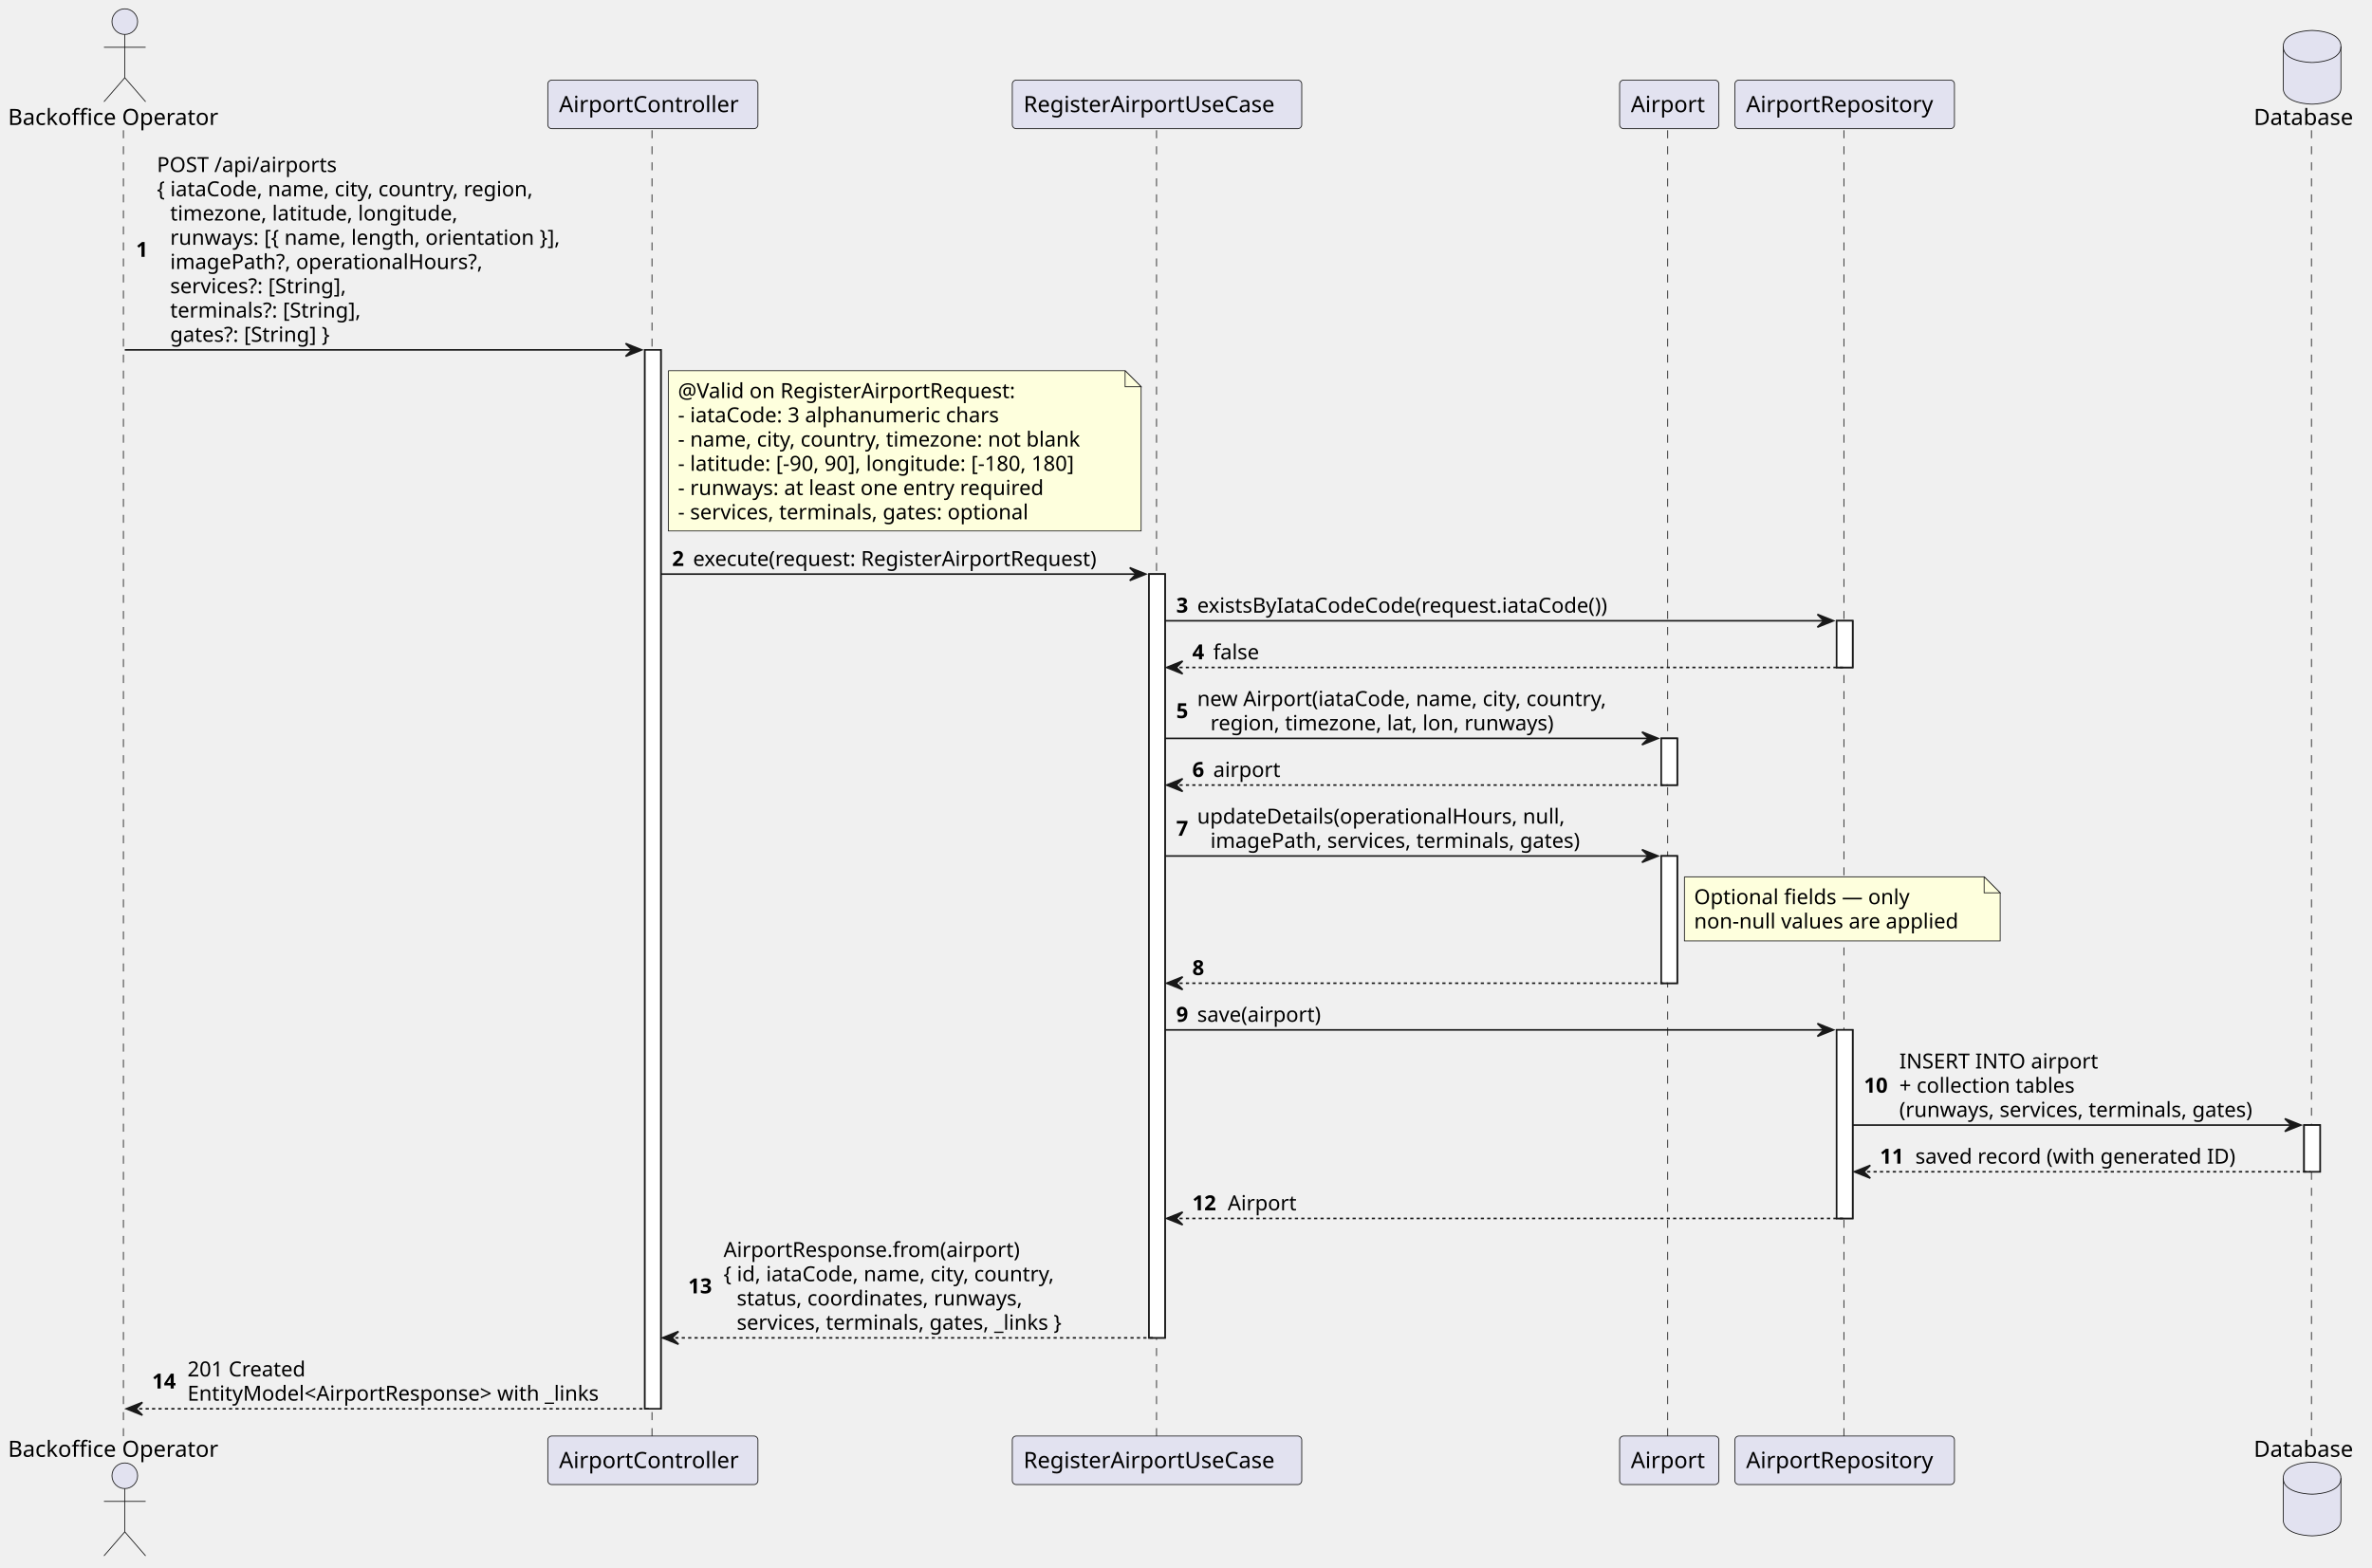
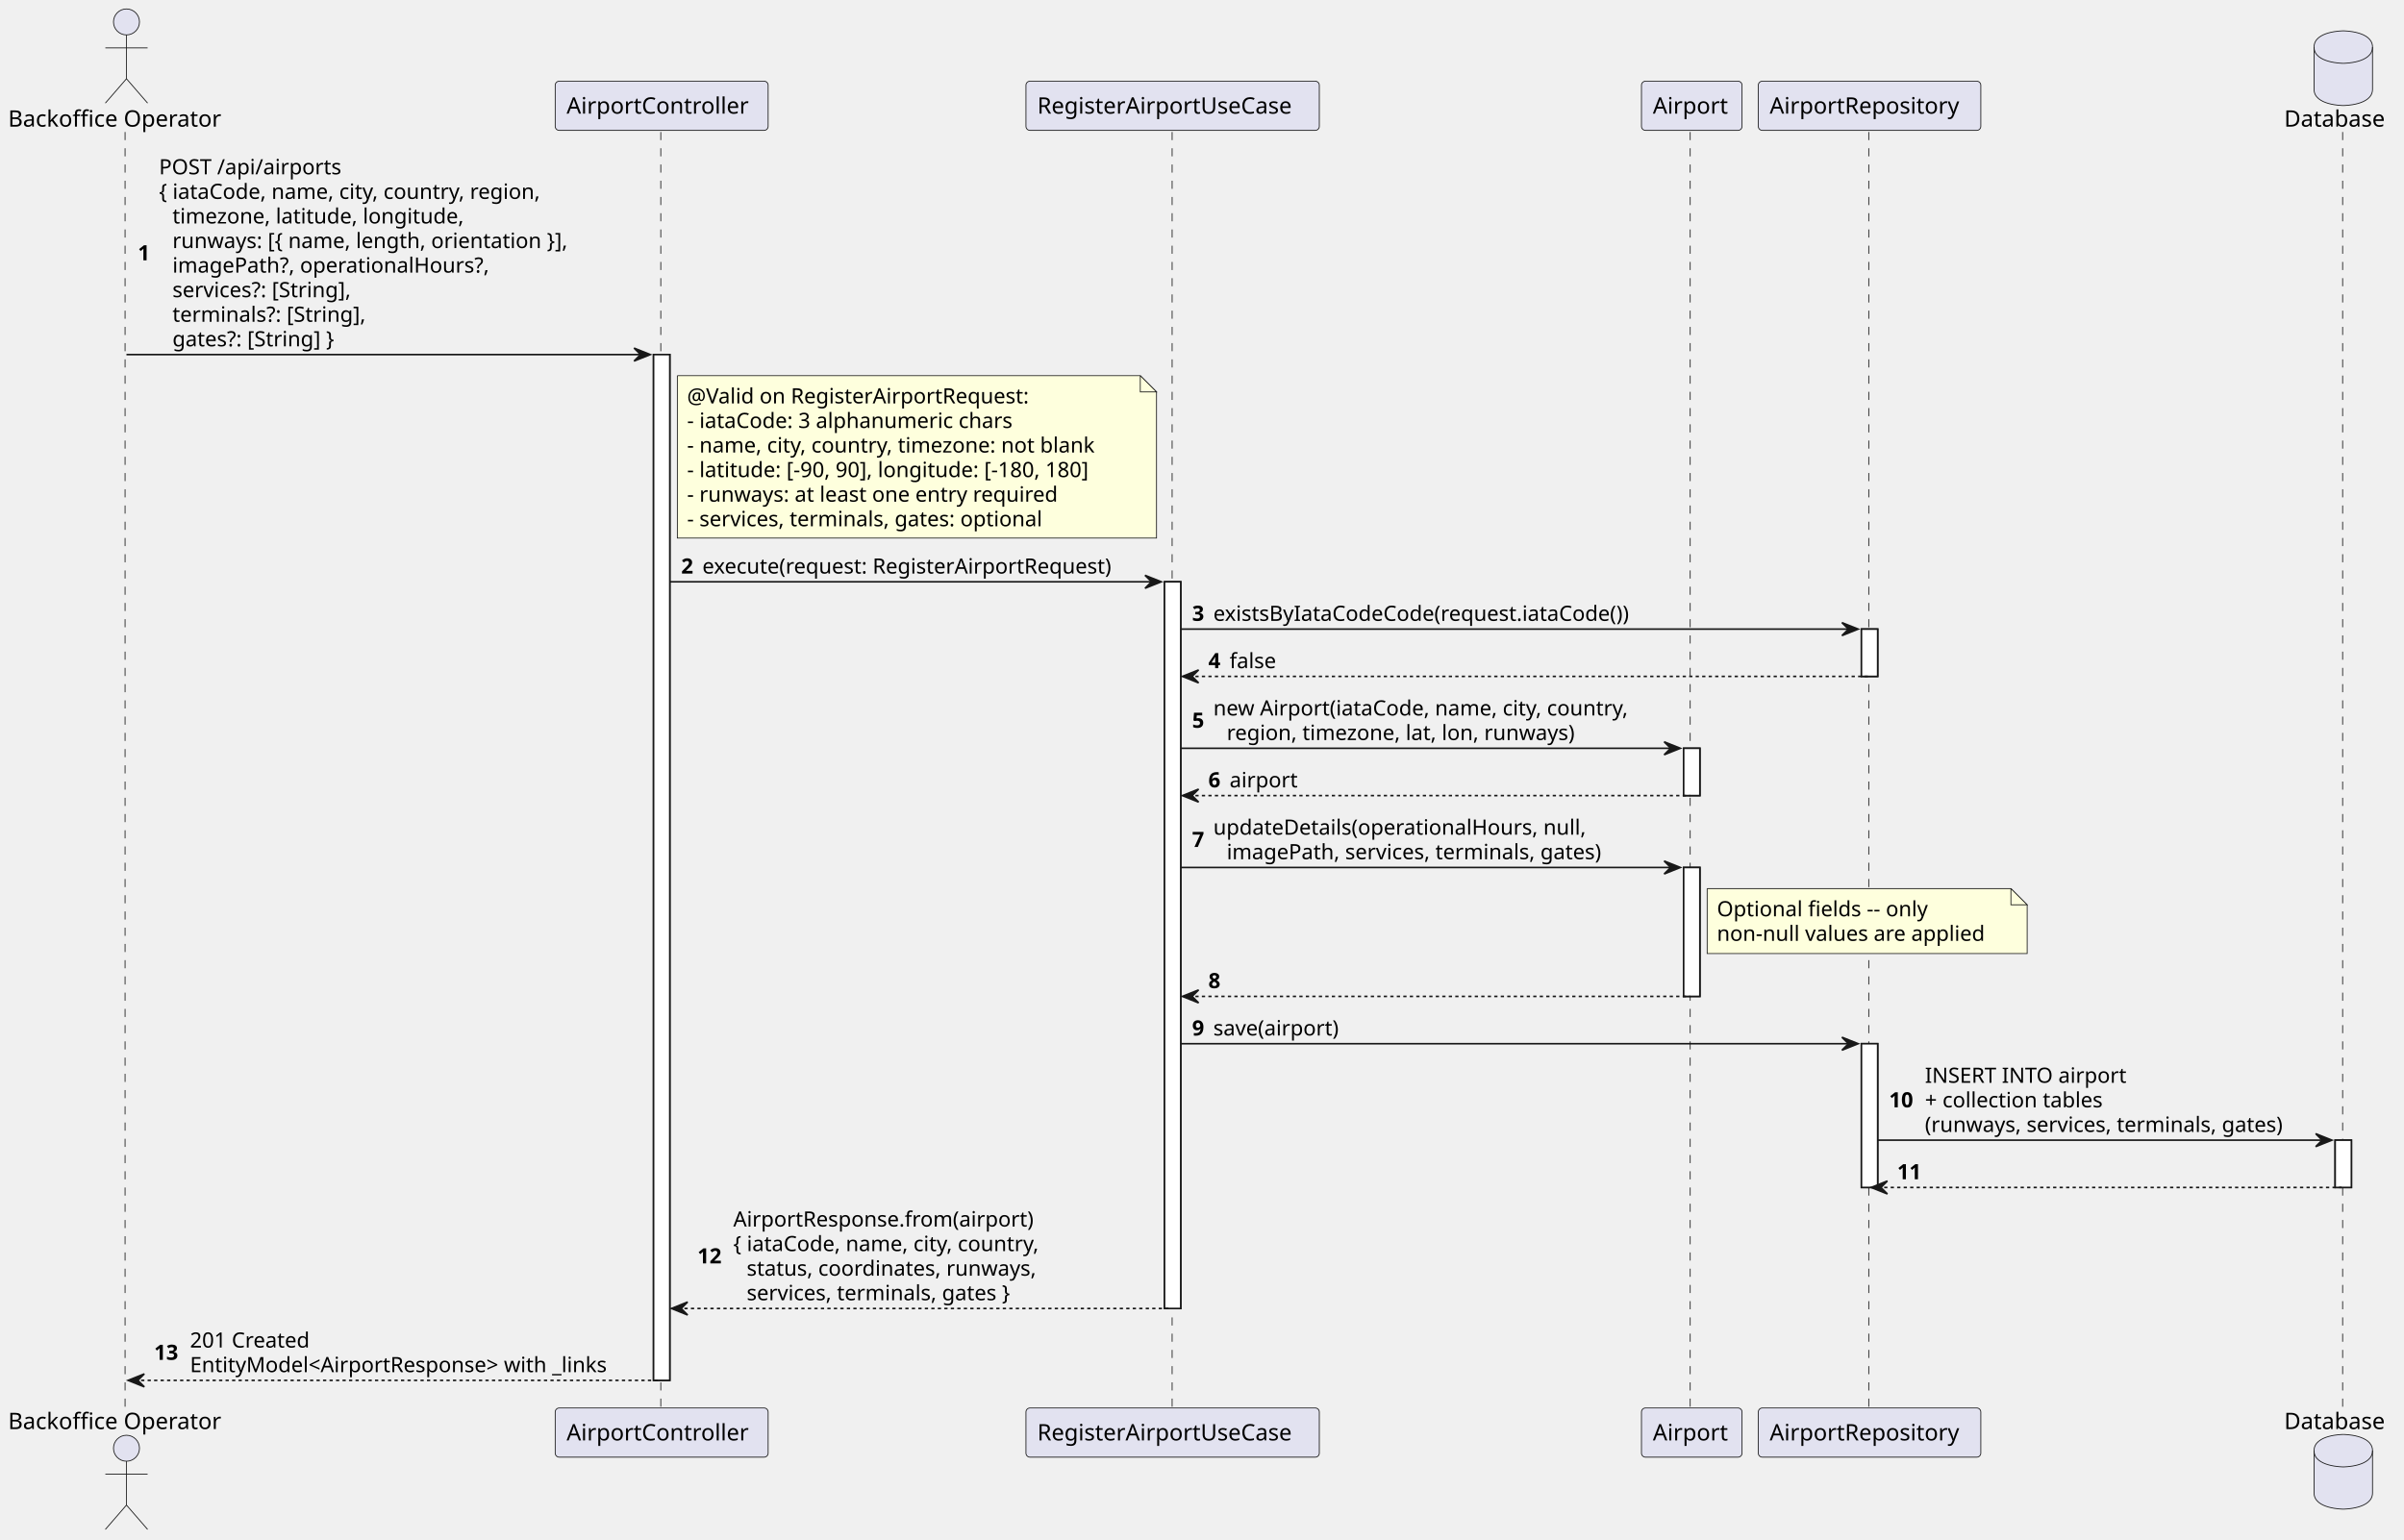
- <svg xmlns="http://www.w3.org/2000/svg" contentStyleType="text/css" data-diagram-type="SEQUENCE" height="978px" preserveAspectRatio="none" style="width:1480px;height:978px;background:#FFFFFF;" version="1.1" viewBox="0 0 1480 978" width="1480px" zoomAndPan="magnify">
+ <svg xmlns="http://www.w3.org/2000/svg" contentStyleType="text/css" data-diagram-type="SEQUENCE" height="948px" preserveAspectRatio="none" style="width:1480px;height:948px;background:#FFFFFF;" version="1.1" viewBox="0 0 1480 948" width="1480px" zoomAndPan="magnify">
  <defs />
  <g>
    <g>
-       <rect fill="#FFFFFF" height="660.852" style="stroke:#181818;stroke-width:1;" width="10" x="402.35" y="218.359" />
-     </g>
-     <g>
-       <rect fill="#FFFFFF" height="476.656" style="stroke:#181818;stroke-width:1;" width="10" x="716.919" y="358.289" />
+       <rect fill="#FFFFFF" height="631.719" style="stroke:#181818;stroke-width:1;" width="10" x="402.35" y="218.359" />
+     </g>
+     <g>
+       <rect fill="#FFFFFF" height="447.523" style="stroke:#181818;stroke-width:1;" width="10" x="716.919" y="358.289" />
    </g>
    <g>
      <rect fill="#FFFFFF" height="29.133" style="stroke:#181818;stroke-width:1;" width="10" x="1036.516" y="460.82" />
    </g>
    <g>
      <rect fill="#FFFFFF" height="79.398" style="stroke:#181818;stroke-width:1;" width="10" x="1036.516" y="534.219" />
    </g>
    <g>
      <rect fill="#FFFFFF" height="29.133" style="stroke:#181818;stroke-width:1;" width="10" x="1145.972" y="387.422" />
    </g>
    <g>
-       <rect fill="#FFFFFF" height="117.664" style="stroke:#181818;stroke-width:1;" width="10" x="1145.972" y="642.75" />
+       <rect fill="#FFFFFF" height="88.531" style="stroke:#181818;stroke-width:1;" width="10" x="1145.972" y="642.75" />
    </g>
    <g>
      <rect fill="#FFFFFF" height="29.133" style="stroke:#181818;stroke-width:1;" width="10" x="1437.62" y="702.148" />
    </g>
    <g class="participant-lifeline" data-entity-uid="part1" data-qualified-name="BO" id="part1-lifeline">
      <g>
-         <rect fill="#000000" fill-opacity="0" height="815.914" width="8" x="73.863" y="81.297" />
-         <line style="stroke:#181818;stroke-width:0.5;stroke-dasharray:5,5;" x1="77" x2="77" y1="81.297" y2="897.211" />
+         <rect fill="#000000" fill-opacity="0" height="786.781" width="8" x="73.863" y="81.297" />
+         <line style="stroke:#181818;stroke-width:0.5;stroke-dasharray:5,5;" x1="77" x2="77" y1="81.297" y2="868.078" />
      </g>
    </g>
    <g class="participant-lifeline" data-entity-uid="part2" data-qualified-name="Ctrl" id="part2-lifeline">
      <g>
-         <rect fill="#000000" fill-opacity="0" height="815.914" width="8" x="403.35" y="81.297" />
-         <line style="stroke:#181818;stroke-width:0.5;stroke-dasharray:5,5;" x1="406.803" x2="406.803" y1="81.297" y2="897.211" />
+         <rect fill="#000000" fill-opacity="0" height="786.781" width="8" x="403.35" y="81.297" />
+         <line style="stroke:#181818;stroke-width:0.5;stroke-dasharray:5,5;" x1="406.803" x2="406.803" y1="81.297" y2="868.078" />
      </g>
    </g>
    <g class="participant-lifeline" data-entity-uid="part3" data-qualified-name="UC" id="part3-lifeline">
      <g>
-         <rect fill="#000000" fill-opacity="0" height="815.914" width="8" x="717.919" y="81.297" />
-         <line style="stroke:#181818;stroke-width:0.5;stroke-dasharray:5,5;" x1="721.616" x2="721.616" y1="81.297" y2="897.211" />
+         <rect fill="#000000" fill-opacity="0" height="786.781" width="8" x="717.919" y="81.297" />
+         <line style="stroke:#181818;stroke-width:0.5;stroke-dasharray:5,5;" x1="721.616" x2="721.616" y1="81.297" y2="868.078" />
      </g>
    </g>
    <g class="participant-lifeline" data-entity-uid="part4" data-qualified-name="Entity" id="part4-lifeline">
      <g>
-         <rect fill="#000000" fill-opacity="0" height="815.914" width="8" x="1037.516" y="81.297" />
-         <line style="stroke:#181818;stroke-width:0.5;stroke-dasharray:5,5;" x1="1040.556" x2="1040.556" y1="81.297" y2="897.211" />
+         <rect fill="#000000" fill-opacity="0" height="786.781" width="8" x="1037.516" y="81.297" />
+         <line style="stroke:#181818;stroke-width:0.5;stroke-dasharray:5,5;" x1="1040.556" x2="1040.556" y1="81.297" y2="868.078" />
      </g>
    </g>
    <g class="participant-lifeline" data-entity-uid="part5" data-qualified-name="Repo" id="part5-lifeline">
      <g>
-         <rect fill="#000000" fill-opacity="0" height="815.914" width="8" x="1146.972" y="81.297" />
-         <line style="stroke:#181818;stroke-width:0.5;stroke-dasharray:5,5;" x1="1150.476" x2="1150.476" y1="81.297" y2="897.211" />
+         <rect fill="#000000" fill-opacity="0" height="786.781" width="8" x="1146.972" y="81.297" />
+         <line style="stroke:#181818;stroke-width:0.5;stroke-dasharray:5,5;" x1="1150.476" x2="1150.476" y1="81.297" y2="868.078" />
      </g>
    </g>
    <g class="participant-lifeline" data-entity-uid="part6" data-qualified-name="DB" id="part6-lifeline">
      <g>
-         <rect fill="#000000" fill-opacity="0" height="815.914" width="8" x="1438.62" y="81.297" />
-         <line style="stroke:#181818;stroke-width:0.5;stroke-dasharray:5,5;" x1="1442.219" x2="1442.219" y1="81.297" y2="897.211" />
+         <rect fill="#000000" fill-opacity="0" height="786.781" width="8" x="1438.62" y="81.297" />
+         <line style="stroke:#181818;stroke-width:0.5;stroke-dasharray:5,5;" x1="1442.219" x2="1442.219" y1="81.297" y2="868.078" />
      </g>
    </g>
    <g class="participant participant-head" data-entity-uid="part1" data-qualified-name="BO" id="part1-head">
      <text fill="#000000" font-family="sans-serif" font-size="14" lengthAdjust="spacing" textLength="139.727" x="5" y="77.995">Backoffice Operator</text>
      <ellipse cx="77.863" cy="13.5" fill="#E2E2F0" rx="8" ry="8" style="stroke:#181818;stroke-width:0.5;" />
      <path d="M77.863,21.5 L77.863,48.5 M64.863,29.5 L90.863,29.5 M77.863,48.5 L64.863,63.5 M77.863,48.5 L90.863,63.5" fill="none" style="stroke:#181818;stroke-width:0.5;" />
    </g>
    <g class="participant participant-tail" data-entity-uid="part1" data-qualified-name="BO" id="part1-tail">
-       <text fill="#000000" font-family="sans-serif" font-size="14" lengthAdjust="spacing" textLength="139.727" x="5" y="909.206">Backoffice Operator</text>
-       <ellipse cx="77.863" cy="921.008" fill="#E2E2F0" rx="8" ry="8" style="stroke:#181818;stroke-width:0.5;" />
-       <path d="M77.863,929.008 L77.863,956.008 M64.863,937.008 L90.863,937.008 M77.863,956.008 L64.863,971.008 M77.863,956.008 L90.863,971.008" fill="none" style="stroke:#181818;stroke-width:0.5;" />
+       <text fill="#000000" font-family="sans-serif" font-size="14" lengthAdjust="spacing" textLength="139.727" x="5" y="880.073">Backoffice Operator</text>
+       <ellipse cx="77.863" cy="891.875" fill="#E2E2F0" rx="8" ry="8" style="stroke:#181818;stroke-width:0.5;" />
+       <path d="M77.863,899.875 L77.863,926.875 M64.863,907.875 L90.863,907.875 M77.863,926.875 L64.863,941.875 M77.863,926.875 L90.863,941.875" fill="none" style="stroke:#181818;stroke-width:0.5;" />
    </g>
    <g class="participant participant-head" data-entity-uid="part2" data-qualified-name="Ctrl" id="part2-head">
      <rect fill="#E2E2F0" height="30.297" rx="2.5" ry="2.5" style="stroke:#181818;stroke-width:0.5;" width="131.093" x="341.803" y="50" />
      <text fill="#000000" font-family="sans-serif" font-size="14" lengthAdjust="spacing" textLength="117.093" x="348.803" y="69.995">AirportController</text>
    </g>
    <g class="participant participant-tail" data-entity-uid="part2" data-qualified-name="Ctrl" id="part2-tail">
-       <rect fill="#E2E2F0" height="30.297" rx="2.5" ry="2.5" style="stroke:#181818;stroke-width:0.5;" width="131.093" x="341.803" y="896.211" />
-       <text fill="#000000" font-family="sans-serif" font-size="14" lengthAdjust="spacing" textLength="117.093" x="348.803" y="916.206">AirportController</text>
+       <rect fill="#E2E2F0" height="30.297" rx="2.5" ry="2.5" style="stroke:#181818;stroke-width:0.5;" width="131.093" x="341.803" y="867.078" />
+       <text fill="#000000" font-family="sans-serif" font-size="14" lengthAdjust="spacing" textLength="117.093" x="348.803" y="887.073">AirportController</text>
    </g>
    <g class="participant participant-head" data-entity-uid="part3" data-qualified-name="UC" id="part3-head">
      <rect fill="#E2E2F0" height="30.297" rx="2.5" ry="2.5" style="stroke:#181818;stroke-width:0.5;" width="180.606" x="631.616" y="50" />
      <text fill="#000000" font-family="sans-serif" font-size="14" lengthAdjust="spacing" textLength="166.606" x="638.616" y="69.995">RegisterAirportUseCase</text>
    </g>
    <g class="participant participant-tail" data-entity-uid="part3" data-qualified-name="UC" id="part3-tail">
-       <rect fill="#E2E2F0" height="30.297" rx="2.5" ry="2.5" style="stroke:#181818;stroke-width:0.5;" width="180.606" x="631.616" y="896.211" />
-       <text fill="#000000" font-family="sans-serif" font-size="14" lengthAdjust="spacing" textLength="166.606" x="638.616" y="916.206">RegisterAirportUseCase</text>
+       <rect fill="#E2E2F0" height="30.297" rx="2.5" ry="2.5" style="stroke:#181818;stroke-width:0.5;" width="180.606" x="631.616" y="867.078" />
+       <text fill="#000000" font-family="sans-serif" font-size="14" lengthAdjust="spacing" textLength="166.606" x="638.616" y="887.073">RegisterAirportUseCase</text>
    </g>
    <g class="participant participant-head" data-entity-uid="part4" data-qualified-name="Entity" id="part4-head">
      <rect fill="#E2E2F0" height="30.297" rx="2.5" ry="2.5" style="stroke:#181818;stroke-width:0.5;" width="61.92" x="1010.556" y="50" />
      <text fill="#000000" font-family="sans-serif" font-size="14" lengthAdjust="spacing" textLength="47.92" x="1017.556" y="69.995">Airport</text>
    </g>
    <g class="participant participant-tail" data-entity-uid="part4" data-qualified-name="Entity" id="part4-tail">
-       <rect fill="#E2E2F0" height="30.297" rx="2.5" ry="2.5" style="stroke:#181818;stroke-width:0.5;" width="61.92" x="1010.556" y="896.211" />
-       <text fill="#000000" font-family="sans-serif" font-size="14" lengthAdjust="spacing" textLength="47.92" x="1017.556" y="916.206">Airport</text>
+       <rect fill="#E2E2F0" height="30.297" rx="2.5" ry="2.5" style="stroke:#181818;stroke-width:0.5;" width="61.92" x="1010.556" y="867.078" />
+       <text fill="#000000" font-family="sans-serif" font-size="14" lengthAdjust="spacing" textLength="47.92" x="1017.556" y="887.073">Airport</text>
    </g>
    <g class="participant participant-head" data-entity-uid="part5" data-qualified-name="Repo" id="part5-head">
      <rect fill="#E2E2F0" height="30.297" rx="2.5" ry="2.5" style="stroke:#181818;stroke-width:0.5;" width="136.992" x="1082.476" y="50" />
      <text fill="#000000" font-family="sans-serif" font-size="14" lengthAdjust="spacing" textLength="122.992" x="1089.476" y="69.995">AirportRepository</text>
    </g>
    <g class="participant participant-tail" data-entity-uid="part5" data-qualified-name="Repo" id="part5-tail">
-       <rect fill="#E2E2F0" height="30.297" rx="2.5" ry="2.5" style="stroke:#181818;stroke-width:0.5;" width="136.992" x="1082.476" y="896.211" />
-       <text fill="#000000" font-family="sans-serif" font-size="14" lengthAdjust="spacing" textLength="122.992" x="1089.476" y="916.206">AirportRepository</text>
+       <rect fill="#E2E2F0" height="30.297" rx="2.5" ry="2.5" style="stroke:#181818;stroke-width:0.5;" width="136.992" x="1082.476" y="867.078" />
+       <text fill="#000000" font-family="sans-serif" font-size="14" lengthAdjust="spacing" textLength="122.992" x="1089.476" y="887.073">AirportRepository</text>
    </g>
    <g class="participant participant-head" data-entity-uid="part6" data-qualified-name="DB" id="part6-head">
      <text fill="#000000" font-family="sans-serif" font-size="14" lengthAdjust="spacing" textLength="66.801" x="1406.219" y="77.995">Database</text>
      <path d="M1424.62,29 C1424.62,19 1442.62,19 1442.62,19 C1442.62,19 1460.62,19 1460.62,29 L1460.62,55 C1460.62,65 1442.62,65 1442.62,65 C1442.62,65 1424.62,65 1424.62,55 L1424.62,29" fill="#E2E2F0" style="stroke:#181818;stroke-width:0.5;" />
      <path d="M1424.62,29 C1424.62,39 1442.62,39 1442.62,39 C1442.62,39 1460.62,39 1460.62,29" fill="none" style="stroke:#181818;stroke-width:0.5;" />
    </g>
    <g class="participant participant-tail" data-entity-uid="part6" data-qualified-name="DB" id="part6-tail">
-       <text fill="#000000" font-family="sans-serif" font-size="14" lengthAdjust="spacing" textLength="66.801" x="1406.219" y="909.206">Database</text>
-       <path d="M1424.62,922.508 C1424.62,912.508 1442.62,912.508 1442.62,912.508 C1442.62,912.508 1460.62,912.508 1460.62,922.508 L1460.62,948.508 C1460.62,958.508 1442.62,958.508 1442.62,958.508 C1442.62,958.508 1424.62,958.508 1424.62,948.508 L1424.62,922.508" fill="#E2E2F0" style="stroke:#181818;stroke-width:0.5;" />
-       <path d="M1424.62,922.508 C1424.62,932.508 1442.62,932.508 1442.62,932.508 C1442.62,932.508 1460.62,932.508 1460.62,922.508" fill="none" style="stroke:#181818;stroke-width:0.5;" />
-     </g>
-     <g>
-       <rect fill="#FFFFFF" height="660.852" style="stroke:#181818;stroke-width:1;" width="10" x="402.35" y="218.359" />
-     </g>
-     <g>
-       <rect fill="#FFFFFF" height="476.656" style="stroke:#181818;stroke-width:1;" width="10" x="716.919" y="358.289" />
+       <text fill="#000000" font-family="sans-serif" font-size="14" lengthAdjust="spacing" textLength="66.801" x="1406.219" y="880.073">Database</text>
+       <path d="M1424.62,893.375 C1424.62,883.375 1442.62,883.375 1442.62,883.375 C1442.62,883.375 1460.62,883.375 1460.62,893.375 L1460.62,919.375 C1460.62,929.375 1442.62,929.375 1442.62,929.375 C1442.62,929.375 1424.62,929.375 1424.62,919.375 L1424.62,893.375" fill="#E2E2F0" style="stroke:#181818;stroke-width:0.5;" />
+       <path d="M1424.62,893.375 C1424.62,903.375 1442.62,903.375 1442.62,903.375 C1442.62,903.375 1460.62,903.375 1460.62,893.375" fill="none" style="stroke:#181818;stroke-width:0.5;" />
+     </g>
+     <g>
+       <rect fill="#FFFFFF" height="631.719" style="stroke:#181818;stroke-width:1;" width="10" x="402.35" y="218.359" />
+     </g>
+     <g>
+       <rect fill="#FFFFFF" height="447.523" style="stroke:#181818;stroke-width:1;" width="10" x="716.919" y="358.289" />
    </g>
    <g>
      <rect fill="#FFFFFF" height="29.133" style="stroke:#181818;stroke-width:1;" width="10" x="1036.516" y="460.82" />
    </g>
    <g>
      <rect fill="#FFFFFF" height="79.398" style="stroke:#181818;stroke-width:1;" width="10" x="1036.516" y="534.219" />
    </g>
    <g>
      <rect fill="#FFFFFF" height="29.133" style="stroke:#181818;stroke-width:1;" width="10" x="1145.972" y="387.422" />
    </g>
    <g>
-       <rect fill="#FFFFFF" height="117.664" style="stroke:#181818;stroke-width:1;" width="10" x="1145.972" y="642.75" />
+       <rect fill="#FFFFFF" height="88.531" style="stroke:#181818;stroke-width:1;" width="10" x="1145.972" y="642.75" />
    </g>
    <g>
      <rect fill="#FFFFFF" height="29.133" style="stroke:#181818;stroke-width:1;" width="10" x="1437.62" y="702.148" />
    </g>
    <g class="message" data-entity-1="part1" data-entity-2="part2" id="msg1">
      <polygon fill="#181818" points="390.35,214.359,400.35,218.359,390.35,222.359,394.35,218.359" style="stroke:#181818;stroke-width:1;" />
      <line style="stroke:#181818;stroke-width:1;" x1="77.863" x2="396.35" y1="218.359" y2="218.359" />
      <text fill="#000000" font-family="sans-serif" font-size="13" font-weight="bold" lengthAdjust="spacing" textLength="9.045" x="84.863" y="160.329">1</text>
      <text fill="#000000" font-family="sans-serif" font-size="13" lengthAdjust="spacing" textLength="117.33" x="97.909" y="107.364">POST /api/airports</text>
      <text fill="#000000" font-family="sans-serif" font-size="13" lengthAdjust="spacing" textLength="259.048" x="97.909" y="122.497">{ iataCode, name, city, country, region,</text>
      <text fill="#000000" font-family="sans-serif" font-size="13" lengthAdjust="spacing" textLength="192.175" x="106.173" y="137.629">timezone, latitude, longitude,</text>
      <text fill="#000000" font-family="sans-serif" font-size="13" lengthAdjust="spacing" textLength="268.43" x="106.173" y="152.762">runways: [{ name, length, orientation }],</text>
      <text fill="#000000" font-family="sans-serif" font-size="13" lengthAdjust="spacing" textLength="207.911" x="106.173" y="167.895">imagePath?, operationalHours?,</text>
      <text fill="#000000" font-family="sans-serif" font-size="13" lengthAdjust="spacing" textLength="121.824" x="106.173" y="183.028">services?: [String],</text>
      <text fill="#000000" font-family="sans-serif" font-size="13" lengthAdjust="spacing" textLength="129.791" x="106.173" y="198.161">terminals?: [String],</text>
      <text fill="#000000" font-family="sans-serif" font-size="13" lengthAdjust="spacing" textLength="112.842" x="106.173" y="213.293">gates?: [String] }</text>
    </g>
    <path d="M417,231.359 L417,331.359 L712,331.359 L712,241.359 L702,231.359 L417,231.359" fill="#FEFFDD" style="stroke:#181818;stroke-width:0.5;" />
    <path d="M702,231.359 L702,241.359 L712,241.359 L702,231.359" fill="#FEFFDD" style="stroke:#181818;stroke-width:0.5;" />
    <text fill="#000000" font-family="sans-serif" font-size="13" lengthAdjust="spacing" textLength="226.167" x="423" y="248.426">@Valid on RegisterAirportRequest:</text>
    <text fill="#000000" font-family="sans-serif" font-size="13" lengthAdjust="spacing" textLength="216.544" x="423" y="263.559">- iataCode: 3 alphanumeric chars</text>
    <text fill="#000000" font-family="sans-serif" font-size="13" lengthAdjust="spacing" textLength="273.666" x="423" y="278.692">- name, city, country, timezone: not blank</text>
    <text fill="#000000" font-family="sans-serif" font-size="13" lengthAdjust="spacing" textLength="274.149" x="423" y="293.825">- latitude: [-90, 90], longitude: [-180, 180]</text>
    <text fill="#000000" font-family="sans-serif" font-size="13" lengthAdjust="spacing" textLength="246.867" x="423" y="308.957">- runways: at least one entry required</text>
    <text fill="#000000" font-family="sans-serif" font-size="13" lengthAdjust="spacing" textLength="237.282" x="423" y="324.09">- services, terminals, gates: optional</text>
    <g class="message" data-entity-1="part2" data-entity-2="part3" id="msg2">
      <polygon fill="#181818" points="704.919,354.289,714.919,358.289,704.919,362.289,708.919,358.289" style="stroke:#181818;stroke-width:1;" />
      <line style="stroke:#181818;stroke-width:1;" x1="412.35" x2="710.919" y1="358.289" y2="358.289" />
      <text fill="#000000" font-family="sans-serif" font-size="13" font-weight="bold" lengthAdjust="spacing" textLength="9.045" x="419.35" y="353.223">2</text>
      <text fill="#000000" font-family="sans-serif" font-size="13" lengthAdjust="spacing" textLength="272.524" x="432.395" y="353.223">execute(request: RegisterAirportRequest)</text>
    </g>
    <g class="message" data-entity-1="part3" data-entity-2="part5" id="msg3">
      <polygon fill="#181818" points="1133.972,383.422,1143.972,387.422,1133.972,391.422,1137.972,387.422" style="stroke:#181818;stroke-width:1;" />
      <line style="stroke:#181818;stroke-width:1;" x1="726.919" x2="1139.972" y1="387.422" y2="387.422" />
      <text fill="#000000" font-family="sans-serif" font-size="13" font-weight="bold" lengthAdjust="spacing" textLength="9.045" x="733.919" y="382.356">3</text>
      <text fill="#000000" font-family="sans-serif" font-size="13" lengthAdjust="spacing" textLength="278.027" x="746.964" y="382.356">existsByIataCodeCode(request.iataCode())</text>
    </g>
    <g class="message" data-entity-1="part5" data-entity-2="part3" id="msg4">
      <polygon fill="#181818" points="737.919,412.555,727.919,416.555,737.919,420.555,733.919,416.555" style="stroke:#181818;stroke-width:1;" />
      <line style="stroke:#181818;stroke-width:1;stroke-dasharray:2,2;" x1="731.919" x2="1149.972" y1="416.555" y2="416.555" />
      <text fill="#000000" font-family="sans-serif" font-size="13" font-weight="bold" lengthAdjust="spacing" textLength="9.045" x="743.919" y="411.489">4</text>
      <text fill="#000000" font-family="sans-serif" font-size="13" lengthAdjust="spacing" textLength="30.926" x="756.964" y="411.489">false</text>
    </g>
    <g class="message" data-entity-1="part3" data-entity-2="part4" id="msg5">
      <polygon fill="#181818" points="1024.516,456.82,1034.516,460.82,1024.516,464.82,1028.516,460.82" style="stroke:#181818;stroke-width:1;" />
      <line style="stroke:#181818;stroke-width:1;" x1="726.919" x2="1030.516" y1="460.82" y2="460.82" />
      <text fill="#000000" font-family="sans-serif" font-size="13" font-weight="bold" lengthAdjust="spacing" textLength="9.045" x="733.919" y="448.188">5</text>
      <text fill="#000000" font-family="sans-serif" font-size="13" lengthAdjust="spacing" textLength="277.551" x="746.964" y="440.622">new Airport(iataCode, name, city, country,</text>
      <text fill="#000000" font-family="sans-serif" font-size="13" lengthAdjust="spacing" textLength="231.283" x="755.229" y="455.754">region, timezone, lat, lon, runways)</text>
    </g>
    <g class="message" data-entity-1="part4" data-entity-2="part3" id="msg6">
      <polygon fill="#181818" points="737.919,485.953,727.919,489.953,737.919,493.953,733.919,489.953" style="stroke:#181818;stroke-width:1;" />
      <line style="stroke:#181818;stroke-width:1;stroke-dasharray:2,2;" x1="731.919" x2="1040.516" y1="489.953" y2="489.953" />
      <text fill="#000000" font-family="sans-serif" font-size="13" font-weight="bold" lengthAdjust="spacing" textLength="9.045" x="743.919" y="484.887">6</text>
      <text fill="#000000" font-family="sans-serif" font-size="13" lengthAdjust="spacing" textLength="43.57" x="756.964" y="484.887">airport</text>
    </g>
    <g class="message" data-entity-1="part3" data-entity-2="part4" id="msg7">
      <polygon fill="#181818" points="1024.516,530.219,1034.516,534.219,1024.516,538.219,1028.516,534.219" style="stroke:#181818;stroke-width:1;" />
      <line style="stroke:#181818;stroke-width:1;" x1="726.919" x2="1030.516" y1="534.219" y2="534.219" />
      <text fill="#000000" font-family="sans-serif" font-size="13" font-weight="bold" lengthAdjust="spacing" textLength="9.045" x="733.919" y="521.586">7</text>
      <text fill="#000000" font-family="sans-serif" font-size="13" lengthAdjust="spacing" textLength="244.125" x="746.964" y="514.02">updateDetails(operationalHours, null,</text>
      <text fill="#000000" font-family="sans-serif" font-size="13" lengthAdjust="spacing" textLength="250.231" x="755.229" y="529.153">imagePath, services, terminals, gates)</text>
    </g>
    <path d="M1051,547.219 L1051,587.219 L1248,587.219 L1248,557.219 L1238,547.219 L1051,547.219" fill="#FEFFDD" style="stroke:#181818;stroke-width:0.5;" />
    <path d="M1238,547.219 L1238,557.219 L1248,557.219 L1238,547.219" fill="#FEFFDD" style="stroke:#181818;stroke-width:0.5;" />
-     <text fill="#000000" font-family="sans-serif" font-size="13" lengthAdjust="spacing" textLength="142.683" x="1057" y="564.286">Optional fields — only</text>
+     <text fill="#000000" font-family="sans-serif" font-size="13" lengthAdjust="spacing" textLength="139.065" x="1057" y="564.286">Optional fields -- only</text>
    <text fill="#000000" font-family="sans-serif" font-size="13" lengthAdjust="spacing" textLength="176.757" x="1057" y="579.418">non-null values are applied</text>
    <g class="message" data-entity-1="part4" data-entity-2="part3" id="msg8">
      <polygon fill="#181818" points="737.919,609.617,727.919,613.617,737.919,617.617,733.919,613.617" style="stroke:#181818;stroke-width:1;" />
      <line style="stroke:#181818;stroke-width:1;stroke-dasharray:2,2;" x1="731.919" x2="1040.516" y1="613.617" y2="613.617" />
      <text fill="#000000" font-family="sans-serif" font-size="13" font-weight="bold" lengthAdjust="spacing" textLength="9.045" x="743.919" y="608.551">8</text>
      <text fill="#000000" font-family="sans-serif" font-size="13" lengthAdjust="spacing" textLength="4.132" x="756.964" y="608.551"> </text>
    </g>
    <g class="message" data-entity-1="part3" data-entity-2="part5" id="msg9">
      <polygon fill="#181818" points="1133.972,638.75,1143.972,642.75,1133.972,646.75,1137.972,642.75" style="stroke:#181818;stroke-width:1;" />
      <line style="stroke:#181818;stroke-width:1;" x1="726.919" x2="1139.972" y1="642.75" y2="642.75" />
      <text fill="#000000" font-family="sans-serif" font-size="13" font-weight="bold" lengthAdjust="spacing" textLength="9.045" x="733.919" y="637.684">9</text>
      <text fill="#000000" font-family="sans-serif" font-size="13" lengthAdjust="spacing" textLength="84.144" x="746.964" y="637.684">save(airport)</text>
    </g>
    <g class="message" data-entity-1="part5" data-entity-2="part6" id="msg10">
      <polygon fill="#181818" points="1425.62,698.148,1435.62,702.148,1425.62,706.148,1429.62,702.148" style="stroke:#181818;stroke-width:1;" />
      <line style="stroke:#181818;stroke-width:1;" x1="1155.972" x2="1431.62" y1="702.148" y2="702.148" />
      <text fill="#000000" font-family="sans-serif" font-size="13" font-weight="bold" lengthAdjust="spacing" textLength="18.091" x="1162.972" y="681.95">10</text>
      <text fill="#000000" font-family="sans-serif" font-size="13" lengthAdjust="spacing" textLength="130.565" x="1185.062" y="666.817">INSERT INTO airport</text>
      <text fill="#000000" font-family="sans-serif" font-size="13" lengthAdjust="spacing" textLength="121.228" x="1185.062" y="681.95">+ collection tables</text>
      <text fill="#000000" font-family="sans-serif" font-size="13" lengthAdjust="spacing" textLength="240.557" x="1185.062" y="697.082">(runways, services, terminals, gates)</text>
    </g>
    <g class="message" data-entity-1="part6" data-entity-2="part5" id="msg11">
-       <polygon fill="#181818" points="1166.972,727.281,1156.972,731.281,1166.972,735.281,1162.972,731.281" style="stroke:#181818;stroke-width:1;" />
-       <line style="stroke:#181818;stroke-width:1;stroke-dasharray:2,2;" x1="1160.972" x2="1441.62" y1="731.281" y2="731.281" />
-       <text fill="#000000" font-family="sans-serif" font-size="13" font-weight="bold" lengthAdjust="spacing" textLength="18.091" x="1172.972" y="726.215">11</text>
-       <text fill="#000000" font-family="sans-serif" font-size="13" lengthAdjust="spacing" textLength="215.966" x="1195.062" y="726.215">saved record (with generated ID)</text>
-     </g>
-     <g class="message" data-entity-1="part5" data-entity-2="part3" id="msg12">
-       <polygon fill="#181818" points="737.919,756.414,727.919,760.414,737.919,764.414,733.919,760.414" style="stroke:#181818;stroke-width:1;" />
-       <line style="stroke:#181818;stroke-width:1;stroke-dasharray:2,2;" x1="731.919" x2="1149.972" y1="760.414" y2="760.414" />
-       <text fill="#000000" font-family="sans-serif" font-size="13" font-weight="bold" lengthAdjust="spacing" textLength="18.091" x="743.919" y="755.348">12</text>
-       <text fill="#000000" font-family="sans-serif" font-size="13" lengthAdjust="spacing" textLength="44.497" x="766.01" y="755.348">Airport</text>
-     </g>
-     <g class="message" data-entity-1="part3" data-entity-2="part2" id="msg13">
-       <polygon fill="#181818" points="423.35,830.945,413.35,834.945,423.35,838.945,419.35,834.945" style="stroke:#181818;stroke-width:1;" />
-       <line style="stroke:#181818;stroke-width:1;stroke-dasharray:2,2;" x1="417.35" x2="720.919" y1="834.945" y2="834.945" />
-       <text fill="#000000" font-family="sans-serif" font-size="13" font-weight="bold" lengthAdjust="spacing" textLength="18.091" x="429.35" y="807.18">13</text>
-       <text fill="#000000" font-family="sans-serif" font-size="13" lengthAdjust="spacing" textLength="195.901" x="451.44" y="784.481">AirportResponse.from(airport)</text>
-       <text fill="#000000" font-family="sans-serif" font-size="13" lengthAdjust="spacing" textLength="229.512" x="451.44" y="799.614">{ id, iataCode, name, city, country,</text>
-       <text fill="#000000" font-family="sans-serif" font-size="13" lengthAdjust="spacing" textLength="191.833" x="459.705" y="814.747">status, coordinates, runways,</text>
-       <text fill="#000000" font-family="sans-serif" font-size="13" lengthAdjust="spacing" textLength="224.193" x="459.705" y="829.879">services, terminals, gates, _links }</text>
-     </g>
-     <g class="message" data-entity-1="part2" data-entity-2="part1" id="msg14">
-       <polygon fill="#181818" points="88.863,875.211,78.863,879.211,88.863,883.211,84.863,879.211" style="stroke:#181818;stroke-width:1;" />
-       <line style="stroke:#181818;stroke-width:1;stroke-dasharray:2,2;" x1="82.863" x2="406.35" y1="879.211" y2="879.211" />
-       <text fill="#000000" font-family="sans-serif" font-size="13" font-weight="bold" lengthAdjust="spacing" textLength="18.091" x="94.863" y="866.579">14</text>
-       <text fill="#000000" font-family="sans-serif" font-size="13" lengthAdjust="spacing" textLength="80.679" x="116.954" y="859.012">201 Created</text>
-       <text fill="#000000" font-family="sans-serif" font-size="13" lengthAdjust="spacing" textLength="278.396" x="116.954" y="874.145">EntityModel&lt;AirportResponse&gt; with _links</text>
+       <polygon fill="#181818" points="1161.972,727.281,1151.972,731.281,1161.972,735.281,1157.972,731.281" style="stroke:#181818;stroke-width:1;" />
+       <line style="stroke:#181818;stroke-width:1;stroke-dasharray:2,2;" x1="1155.972" x2="1441.62" y1="731.281" y2="731.281" />
+       <text fill="#000000" font-family="sans-serif" font-size="13" font-weight="bold" lengthAdjust="spacing" textLength="18.091" x="1167.972" y="726.215">11</text>
+       <text fill="#000000" font-family="sans-serif" font-size="13" lengthAdjust="spacing" textLength="4.132" x="1190.062" y="726.215"> </text>
+     </g>
+     <g class="message" data-entity-1="part3" data-entity-2="part2" id="msg12">
+       <polygon fill="#181818" points="423.35,801.812,413.35,805.812,423.35,809.812,419.35,805.812" style="stroke:#181818;stroke-width:1;" />
+       <line style="stroke:#181818;stroke-width:1;stroke-dasharray:2,2;" x1="417.35" x2="720.919" y1="805.812" y2="805.812" />
+       <text fill="#000000" font-family="sans-serif" font-size="13" font-weight="bold" lengthAdjust="spacing" textLength="18.091" x="429.35" y="778.047">12</text>
+       <text fill="#000000" font-family="sans-serif" font-size="13" lengthAdjust="spacing" textLength="195.901" x="451.44" y="755.348">AirportResponse.from(airport)</text>
+       <text fill="#000000" font-family="sans-serif" font-size="13" lengthAdjust="spacing" textLength="209.384" x="451.44" y="770.481">{ iataCode, name, city, country,</text>
+       <text fill="#000000" font-family="sans-serif" font-size="13" lengthAdjust="spacing" textLength="191.833" x="459.705" y="785.614">status, coordinates, runways,</text>
+       <text fill="#000000" font-family="sans-serif" font-size="13" lengthAdjust="spacing" textLength="179.664" x="459.705" y="800.747">services, terminals, gates }</text>
+     </g>
+     <g class="message" data-entity-1="part2" data-entity-2="part1" id="msg13">
+       <polygon fill="#181818" points="88.863,846.078,78.863,850.078,88.863,854.078,84.863,850.078" style="stroke:#181818;stroke-width:1;" />
+       <line style="stroke:#181818;stroke-width:1;stroke-dasharray:2,2;" x1="82.863" x2="406.35" y1="850.078" y2="850.078" />
+       <text fill="#000000" font-family="sans-serif" font-size="13" font-weight="bold" lengthAdjust="spacing" textLength="18.091" x="94.863" y="837.446">13</text>
+       <text fill="#000000" font-family="sans-serif" font-size="13" lengthAdjust="spacing" textLength="80.679" x="116.954" y="829.879">201 Created</text>
+       <text fill="#000000" font-family="sans-serif" font-size="13" lengthAdjust="spacing" textLength="278.396" x="116.954" y="845.012">EntityModel&lt;AirportResponse&gt; with _links</text>
    </g>
  </g>
</svg>
